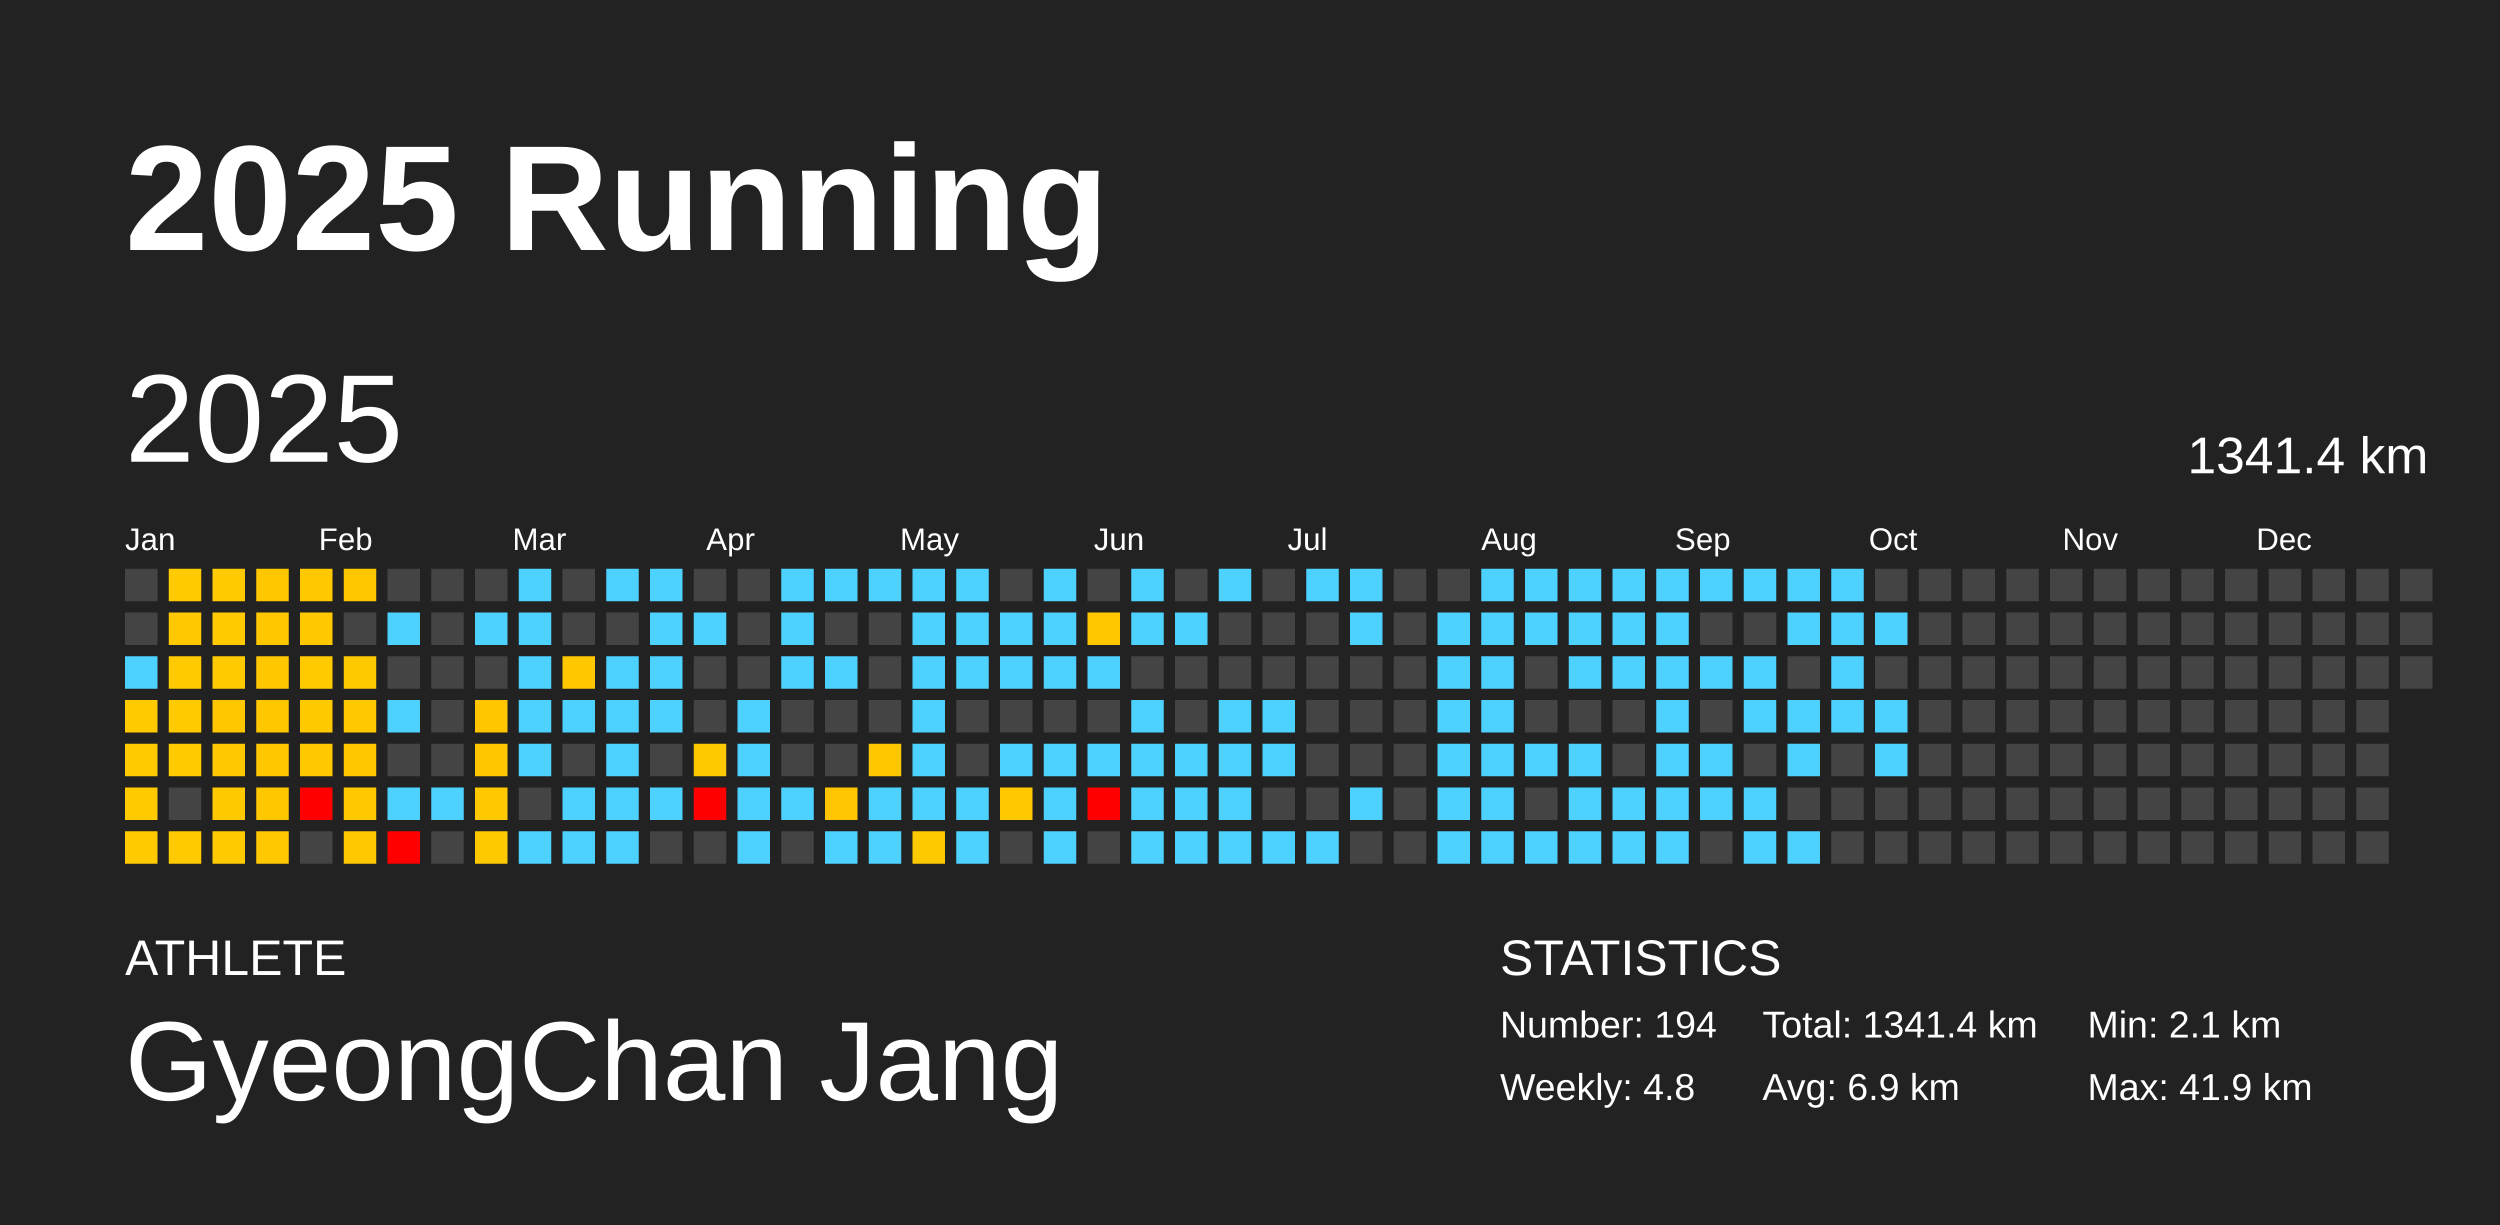
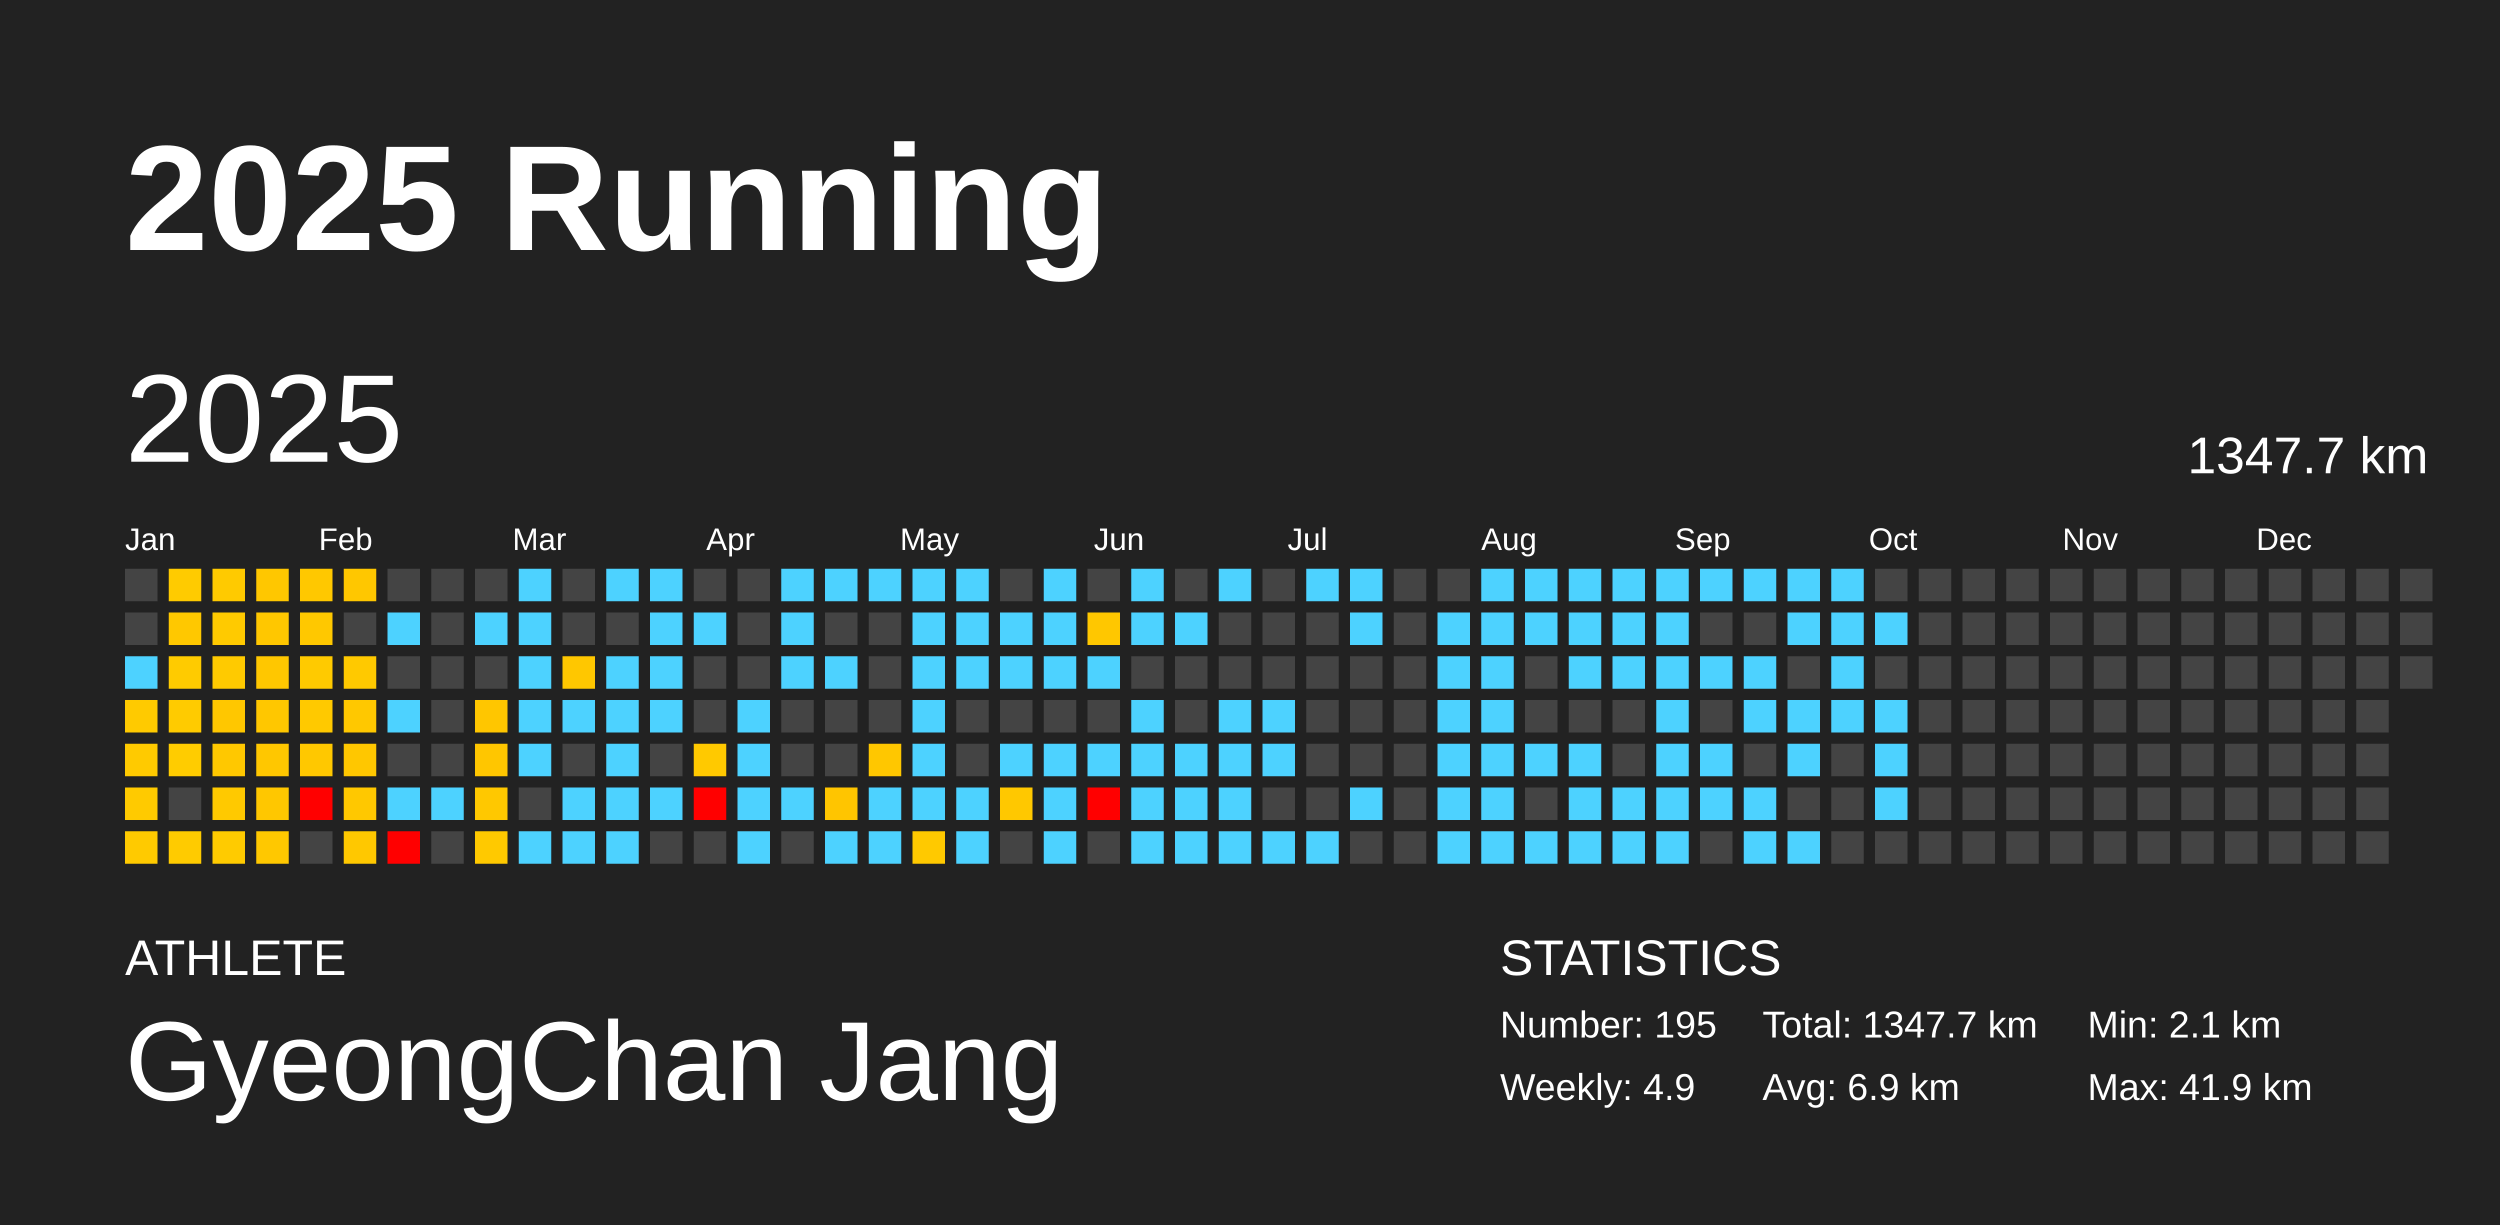
<svg xmlns="http://www.w3.org/2000/svg" baseProfile="full" height="98mm" version="1.1" viewBox="0,0,200,98" width="200mm">
  <defs />
  <rect fill="#222222" height="98" width="200" x="0" y="0" />
  <text fill="#FFFFFF" style="font-size:12px; font-family:Arial; font-weight:bold;" x="10" y="20">2025 Running</text>
  <text fill="#FFFFFF" style="font-size:4px; font-family:Arial" x="10" y="78">ATHLETE</text>
  <text fill="#FFFFFF" style="font-size:9px; font-family:Arial" x="10" y="88">GyeongChan Jang</text>
  <text fill="#FFFFFF" style="font-size:4px; font-family:Arial" x="120" y="78">STATISTICS</text>
-   <text fill="#FFFFFF" style="font-size:3px; font-family:Arial" x="120" y="83">Number: 194</text>
-   <text fill="#FFFFFF" style="font-size:3px; font-family:Arial" x="120" y="88">Weekly: 4.8</text>
-   <text fill="#FFFFFF" style="font-size:3px; font-family:Arial" x="141" y="83">Total: 1341.4 km</text>
+   <text fill="#FFFFFF" style="font-size:3px; font-family:Arial" x="120" y="83">Number: 195</text>
+   <text fill="#FFFFFF" style="font-size:3px; font-family:Arial" x="120" y="88">Weekly: 4.9</text>
+   <text fill="#FFFFFF" style="font-size:3px; font-family:Arial" x="141" y="83">Total: 1347.7 km</text>
  <text fill="#FFFFFF" style="font-size:3px; font-family:Arial" x="141" y="88">Avg: 6.9 km</text>
  <text fill="#FFFFFF" style="font-size:3px; font-family:Arial" x="167" y="83">Min: 2.1 km</text>
  <text fill="#FFFFFF" style="font-size:3px; font-family:Arial" x="167" y="88">Max: 41.9 km</text>
  <text dominant-baseline="hanging" fill="#FFFFFF" style="font-size:10.0px; font-family:Arial;" x="10" y="30">2025</text>
-   <text dominant-baseline="hanging" fill="#FFFFFF" style="font-size:4.125px; font-family:Arial;" x="175" y="35">1341.4 km</text>
+   <text dominant-baseline="hanging" fill="#FFFFFF" style="font-size:4.125px; font-family:Arial;" x="175" y="35">1347.7 km</text>
  <text fill="#FFFFFF" style="font-size:2.5px; font-family:Arial" x="10.0" y="44">Jan</text>
  <text fill="#FFFFFF" style="font-size:2.5px; font-family:Arial" x="25.5" y="44">Feb</text>
  <text fill="#FFFFFF" style="font-size:2.5px; font-family:Arial" x="41.0" y="44">Mar</text>
  <text fill="#FFFFFF" style="font-size:2.5px; font-family:Arial" x="56.5" y="44">Apr</text>
  <text fill="#FFFFFF" style="font-size:2.5px; font-family:Arial" x="72.0" y="44">May</text>
  <text fill="#FFFFFF" style="font-size:2.5px; font-family:Arial" x="87.5" y="44">Jun</text>
  <text fill="#FFFFFF" style="font-size:2.5px; font-family:Arial" x="103.0" y="44">Jul</text>
  <text fill="#FFFFFF" style="font-size:2.5px; font-family:Arial" x="118.5" y="44">Aug</text>
  <text fill="#FFFFFF" style="font-size:2.5px; font-family:Arial" x="134.0" y="44">Sep</text>
  <text fill="#FFFFFF" style="font-size:2.5px; font-family:Arial" x="149.5" y="44">Oct</text>
  <text fill="#FFFFFF" style="font-size:2.5px; font-family:Arial" x="165.0" y="44">Nov</text>
  <text fill="#FFFFFF" style="font-size:2.5px; font-family:Arial" x="180.5" y="44">Dec</text>
  <rect fill="#444444" height="2.6" width="2.6" x="10.0" y="45.5" />
  <rect fill="#444444" height="2.6" width="2.6" x="10.0" y="49.0" />
  <rect fill="#4dd2ff" height="2.6" width="2.6" x="10.0" y="52.5" />
  <rect fill="#ffca00" height="2.6" width="2.6" x="10.0" y="56.0" />
  <rect fill="#ffca00" height="2.6" width="2.6" x="10.0" y="59.5" />
  <rect fill="#ffca00" height="2.6" width="2.6" x="10.0" y="63.0" />
  <rect fill="#ffca00" height="2.6" width="2.6" x="10.0" y="66.5" />
  <rect fill="#ffcb00" height="2.6" width="2.6" x="13.5" y="45.5" />
  <rect fill="#ffc800" height="2.6" width="2.6" x="13.5" y="49.0" />
  <rect fill="#ffcb00" height="2.6" width="2.6" x="13.5" y="52.5" />
  <rect fill="#ffcb00" height="2.6" width="2.6" x="13.5" y="56.0" />
  <rect fill="#ffcc00" height="2.6" width="2.6" x="13.5" y="59.5" />
  <rect fill="#444444" height="2.6" width="2.6" x="13.5" y="63.0" />
  <rect fill="#ffcb00" height="2.6" width="2.6" x="13.5" y="66.5" />
  <rect fill="#ffca00" height="2.6" width="2.6" x="17.0" y="45.5" />
  <rect fill="#ffca00" height="2.6" width="2.6" x="17.0" y="49.0" />
  <rect fill="#ffca00" height="2.6" width="2.6" x="17.0" y="52.5" />
  <rect fill="#ffc700" height="2.6" width="2.6" x="17.0" y="56.0" />
  <rect fill="#ffc800" height="2.6" width="2.6" x="17.0" y="59.5" />
  <rect fill="#ffc900" height="2.6" width="2.6" x="17.0" y="63.0" />
  <rect fill="#ffcb00" height="2.6" width="2.6" x="17.0" y="66.5" />
  <rect fill="#ffc700" height="2.6" width="2.6" x="20.5" y="45.5" />
  <rect fill="#ffc700" height="2.6" width="2.6" x="20.5" y="49.0" />
  <rect fill="#ffc700" height="2.6" width="2.6" x="20.5" y="52.5" />
  <rect fill="#ffc700" height="2.6" width="2.6" x="20.5" y="56.0" />
  <rect fill="#ffc700" height="2.6" width="2.6" x="20.5" y="59.5" />
  <rect fill="#ffc700" height="2.6" width="2.6" x="20.5" y="63.0" />
  <rect fill="#ffc800" height="2.6" width="2.6" x="20.5" y="66.5" />
  <rect fill="#ffc800" height="2.6" width="2.6" x="24.0" y="45.5" />
  <rect fill="#ffc800" height="2.6" width="2.6" x="24.0" y="49.0" />
  <rect fill="#ffca00" height="2.6" width="2.6" x="24.0" y="52.5" />
  <rect fill="#ffc900" height="2.6" width="2.6" x="24.0" y="56.0" />
  <rect fill="#ffc800" height="2.6" width="2.6" x="24.0" y="59.5" />
  <rect fill="red" height="2.6" width="2.6" x="24.0" y="63.0" />
  <rect fill="#444444" height="2.6" width="2.6" x="24.0" y="66.5" />
  <rect fill="#ffc700" height="2.6" width="2.6" x="27.5" y="45.5" />
  <rect fill="#444444" height="2.6" width="2.6" x="27.5" y="49.0" />
  <rect fill="#ffc900" height="2.6" width="2.6" x="27.5" y="52.5" />
  <rect fill="#ffc800" height="2.6" width="2.6" x="27.5" y="56.0" />
  <rect fill="#ffc700" height="2.6" width="2.6" x="27.5" y="59.5" />
  <rect fill="#ffc800" height="2.6" width="2.6" x="27.5" y="63.0" />
  <rect fill="#ffc800" height="2.6" width="2.6" x="27.5" y="66.5" />
  <rect fill="#444444" height="2.6" width="2.6" x="31.0" y="45.5" />
  <rect fill="#4dd2ff" height="2.6" width="2.6" x="31.0" y="49.0" />
  <rect fill="#444444" height="2.6" width="2.6" x="31.0" y="52.5" />
  <rect fill="#4dd2ff" height="2.6" width="2.6" x="31.0" y="56.0" />
  <rect fill="#444444" height="2.6" width="2.6" x="31.0" y="59.5" />
  <rect fill="#4dd2ff" height="2.6" width="2.6" x="31.0" y="63.0" />
  <rect fill="red" height="2.6" width="2.6" x="31.0" y="66.5" />
  <rect fill="#444444" height="2.6" width="2.6" x="34.5" y="45.5" />
  <rect fill="#444444" height="2.6" width="2.6" x="34.5" y="49.0" />
  <rect fill="#444444" height="2.6" width="2.6" x="34.5" y="52.5" />
  <rect fill="#444444" height="2.6" width="2.6" x="34.5" y="56.0" />
  <rect fill="#444444" height="2.6" width="2.6" x="34.5" y="59.5" />
  <rect fill="#4dd2ff" height="2.6" width="2.6" x="34.5" y="63.0" />
  <rect fill="#444444" height="2.6" width="2.6" x="34.5" y="66.5" />
  <rect fill="#444444" height="2.6" width="2.6" x="38.0" y="45.5" />
  <rect fill="#4dd2ff" height="2.6" width="2.6" x="38.0" y="49.0" />
  <rect fill="#444444" height="2.6" width="2.6" x="38.0" y="52.5" />
  <rect fill="#ffc600" height="2.6" width="2.6" x="38.0" y="56.0" />
  <rect fill="#ffc600" height="2.6" width="2.6" x="38.0" y="59.5" />
  <rect fill="#ffc800" height="2.6" width="2.6" x="38.0" y="63.0" />
  <rect fill="#ffc900" height="2.6" width="2.6" x="38.0" y="66.5" />
  <rect fill="#4dd2ff" height="2.6" width="2.6" x="41.5" y="45.5" />
  <rect fill="#4dd2ff" height="2.6" width="2.6" x="41.5" y="49.0" />
  <rect fill="#4dd2ff" height="2.6" width="2.6" x="41.5" y="52.5" />
  <rect fill="#4dd2ff" height="2.6" width="2.6" x="41.5" y="56.0" />
  <rect fill="#4dd2ff" height="2.6" width="2.6" x="41.5" y="59.5" />
  <rect fill="#444444" height="2.6" width="2.6" x="41.5" y="63.0" />
  <rect fill="#4dd2ff" height="2.6" width="2.6" x="41.5" y="66.5" />
  <rect fill="#444444" height="2.6" width="2.6" x="45.0" y="45.5" />
  <rect fill="#444444" height="2.6" width="2.6" x="45.0" y="49.0" />
  <rect fill="#ffc700" height="2.6" width="2.6" x="45.0" y="52.5" />
  <rect fill="#4dd2ff" height="2.6" width="2.6" x="45.0" y="56.0" />
  <rect fill="#444444" height="2.6" width="2.6" x="45.0" y="59.5" />
  <rect fill="#4dd2ff" height="2.6" width="2.6" x="45.0" y="63.0" />
  <rect fill="#4dd2ff" height="2.6" width="2.6" x="45.0" y="66.5" />
  <rect fill="#4dd2ff" height="2.6" width="2.6" x="48.5" y="45.5" />
  <rect fill="#444444" height="2.6" width="2.6" x="48.5" y="49.0" />
  <rect fill="#4dd2ff" height="2.6" width="2.6" x="48.5" y="52.5" />
  <rect fill="#4dd2ff" height="2.6" width="2.6" x="48.5" y="56.0" />
  <rect fill="#4dd2ff" height="2.6" width="2.6" x="48.5" y="59.5" />
  <rect fill="#4dd2ff" height="2.6" width="2.6" x="48.5" y="63.0" />
  <rect fill="#4dd2ff" height="2.6" width="2.6" x="48.5" y="66.5" />
  <rect fill="#4dd2ff" height="2.6" width="2.6" x="52.0" y="45.5" />
  <rect fill="#4dd2ff" height="2.6" width="2.6" x="52.0" y="49.0" />
  <rect fill="#4dd2ff" height="2.6" width="2.6" x="52.0" y="52.5" />
  <rect fill="#4dd2ff" height="2.6" width="2.6" x="52.0" y="56.0" />
  <rect fill="#444444" height="2.6" width="2.6" x="52.0" y="59.5" />
  <rect fill="#4dd2ff" height="2.6" width="2.6" x="52.0" y="63.0" />
  <rect fill="#444444" height="2.6" width="2.6" x="52.0" y="66.5" />
  <rect fill="#444444" height="2.6" width="2.6" x="55.5" y="45.5" />
  <rect fill="#4dd2ff" height="2.6" width="2.6" x="55.5" y="49.0" />
  <rect fill="#444444" height="2.6" width="2.6" x="55.5" y="52.5" />
  <rect fill="#444444" height="2.6" width="2.6" x="55.5" y="56.0" />
  <rect fill="#ffc900" height="2.6" width="2.6" x="55.5" y="59.5" />
  <rect fill="red" height="2.6" width="2.6" x="55.5" y="63.0" />
  <rect fill="#444444" height="2.6" width="2.6" x="55.5" y="66.5" />
  <rect fill="#444444" height="2.6" width="2.6" x="59.0" y="45.5" />
  <rect fill="#444444" height="2.6" width="2.6" x="59.0" y="49.0" />
  <rect fill="#444444" height="2.6" width="2.6" x="59.0" y="52.5" />
  <rect fill="#4dd2ff" height="2.6" width="2.6" x="59.0" y="56.0" />
  <rect fill="#4dd2ff" height="2.6" width="2.6" x="59.0" y="59.5" />
  <rect fill="#4dd2ff" height="2.6" width="2.6" x="59.0" y="63.0" />
  <rect fill="#4dd2ff" height="2.6" width="2.6" x="59.0" y="66.5" />
  <rect fill="#4dd2ff" height="2.6" width="2.6" x="62.5" y="45.5" />
  <rect fill="#4dd2ff" height="2.6" width="2.6" x="62.5" y="49.0" />
  <rect fill="#4dd2ff" height="2.6" width="2.6" x="62.5" y="52.5" />
  <rect fill="#444444" height="2.6" width="2.6" x="62.5" y="56.0" />
  <rect fill="#444444" height="2.6" width="2.6" x="62.5" y="59.5" />
  <rect fill="#4dd2ff" height="2.6" width="2.6" x="62.5" y="63.0" />
  <rect fill="#444444" height="2.6" width="2.6" x="62.5" y="66.5" />
  <rect fill="#4dd2ff" height="2.6" width="2.6" x="66.0" y="45.5" />
  <rect fill="#444444" height="2.6" width="2.6" x="66.0" y="49.0" />
  <rect fill="#4dd2ff" height="2.6" width="2.6" x="66.0" y="52.5" />
  <rect fill="#444444" height="2.6" width="2.6" x="66.0" y="56.0" />
  <rect fill="#444444" height="2.6" width="2.6" x="66.0" y="59.5" />
  <rect fill="#ffc500" height="2.6" width="2.6" x="66.0" y="63.0" />
  <rect fill="#4dd2ff" height="2.6" width="2.6" x="66.0" y="66.5" />
  <rect fill="#4dd2ff" height="2.6" width="2.6" x="69.5" y="45.5" />
  <rect fill="#444444" height="2.6" width="2.6" x="69.5" y="49.0" />
  <rect fill="#444444" height="2.6" width="2.6" x="69.5" y="52.5" />
  <rect fill="#444444" height="2.6" width="2.6" x="69.5" y="56.0" />
  <rect fill="#ffc700" height="2.6" width="2.6" x="69.5" y="59.5" />
  <rect fill="#4dd2ff" height="2.6" width="2.6" x="69.5" y="63.0" />
  <rect fill="#4dd2ff" height="2.6" width="2.6" x="69.5" y="66.5" />
  <rect fill="#4dd2ff" height="2.6" width="2.6" x="73.0" y="45.5" />
  <rect fill="#4dd2ff" height="2.6" width="2.6" x="73.0" y="49.0" />
  <rect fill="#4dd2ff" height="2.6" width="2.6" x="73.0" y="52.5" />
  <rect fill="#4dd2ff" height="2.6" width="2.6" x="73.0" y="56.0" />
  <rect fill="#4dd2ff" height="2.6" width="2.6" x="73.0" y="59.5" />
  <rect fill="#4dd2ff" height="2.6" width="2.6" x="73.0" y="63.0" />
  <rect fill="#ffc900" height="2.6" width="2.6" x="73.0" y="66.5" />
  <rect fill="#4dd2ff" height="2.6" width="2.6" x="76.5" y="45.5" />
  <rect fill="#4dd2ff" height="2.6" width="2.6" x="76.5" y="49.0" />
  <rect fill="#4dd2ff" height="2.6" width="2.6" x="76.5" y="52.5" />
  <rect fill="#444444" height="2.6" width="2.6" x="76.5" y="56.0" />
  <rect fill="#444444" height="2.6" width="2.6" x="76.5" y="59.5" />
  <rect fill="#4dd2ff" height="2.6" width="2.6" x="76.5" y="63.0" />
  <rect fill="#4dd2ff" height="2.6" width="2.6" x="76.5" y="66.5" />
  <rect fill="#444444" height="2.6" width="2.6" x="80.0" y="45.5" />
  <rect fill="#4dd2ff" height="2.6" width="2.6" x="80.0" y="49.0" />
  <rect fill="#4dd2ff" height="2.6" width="2.6" x="80.0" y="52.5" />
  <rect fill="#444444" height="2.6" width="2.6" x="80.0" y="56.0" />
  <rect fill="#4dd2ff" height="2.6" width="2.6" x="80.0" y="59.5" />
  <rect fill="#ffc800" height="2.6" width="2.6" x="80.0" y="63.0" />
  <rect fill="#444444" height="2.6" width="2.6" x="80.0" y="66.5" />
  <rect fill="#4dd2ff" height="2.6" width="2.6" x="83.5" y="45.5" />
  <rect fill="#4dd2ff" height="2.6" width="2.6" x="83.5" y="49.0" />
  <rect fill="#4dd2ff" height="2.6" width="2.6" x="83.5" y="52.5" />
  <rect fill="#444444" height="2.6" width="2.6" x="83.5" y="56.0" />
  <rect fill="#4dd2ff" height="2.6" width="2.6" x="83.5" y="59.5" />
  <rect fill="#4dd2ff" height="2.6" width="2.6" x="83.5" y="63.0" />
  <rect fill="#4dd2ff" height="2.6" width="2.6" x="83.5" y="66.5" />
  <rect fill="#444444" height="2.6" width="2.6" x="87.0" y="45.5" />
  <rect fill="#ffc700" height="2.6" width="2.6" x="87.0" y="49.0" />
  <rect fill="#4dd2ff" height="2.6" width="2.6" x="87.0" y="52.5" />
  <rect fill="#444444" height="2.6" width="2.6" x="87.0" y="56.0" />
  <rect fill="#4dd2ff" height="2.6" width="2.6" x="87.0" y="59.5" />
  <rect fill="red" height="2.6" width="2.6" x="87.0" y="63.0" />
  <rect fill="#444444" height="2.6" width="2.6" x="87.0" y="66.5" />
  <rect fill="#4dd2ff" height="2.6" width="2.6" x="90.5" y="45.5" />
  <rect fill="#4dd2ff" height="2.6" width="2.6" x="90.5" y="49.0" />
  <rect fill="#444444" height="2.6" width="2.6" x="90.5" y="52.5" />
  <rect fill="#4dd2ff" height="2.6" width="2.6" x="90.5" y="56.0" />
  <rect fill="#4dd2ff" height="2.6" width="2.6" x="90.5" y="59.5" />
  <rect fill="#4dd2ff" height="2.6" width="2.6" x="90.5" y="63.0" />
  <rect fill="#4dd2ff" height="2.6" width="2.6" x="90.5" y="66.5" />
  <rect fill="#444444" height="2.6" width="2.6" x="94.0" y="45.5" />
  <rect fill="#4dd2ff" height="2.6" width="2.6" x="94.0" y="49.0" />
  <rect fill="#444444" height="2.6" width="2.6" x="94.0" y="52.5" />
  <rect fill="#444444" height="2.6" width="2.6" x="94.0" y="56.0" />
  <rect fill="#4dd2ff" height="2.6" width="2.6" x="94.0" y="59.5" />
  <rect fill="#4dd2ff" height="2.6" width="2.6" x="94.0" y="63.0" />
  <rect fill="#4dd2ff" height="2.6" width="2.6" x="94.0" y="66.5" />
  <rect fill="#4dd2ff" height="2.6" width="2.6" x="97.5" y="45.5" />
  <rect fill="#444444" height="2.6" width="2.6" x="97.5" y="49.0" />
  <rect fill="#444444" height="2.6" width="2.6" x="97.5" y="52.5" />
  <rect fill="#4dd2ff" height="2.6" width="2.6" x="97.5" y="56.0" />
  <rect fill="#4dd2ff" height="2.6" width="2.6" x="97.5" y="59.5" />
  <rect fill="#4dd2ff" height="2.6" width="2.6" x="97.5" y="63.0" />
  <rect fill="#4dd2ff" height="2.6" width="2.6" x="97.5" y="66.5" />
  <rect fill="#444444" height="2.6" width="2.6" x="101.0" y="45.5" />
  <rect fill="#444444" height="2.6" width="2.6" x="101.0" y="49.0" />
  <rect fill="#444444" height="2.6" width="2.6" x="101.0" y="52.5" />
  <rect fill="#4dd2ff" height="2.6" width="2.6" x="101.0" y="56.0" />
  <rect fill="#4dd2ff" height="2.6" width="2.6" x="101.0" y="59.5" />
  <rect fill="#444444" height="2.6" width="2.6" x="101.0" y="63.0" />
  <rect fill="#4dd2ff" height="2.6" width="2.6" x="101.0" y="66.5" />
  <rect fill="#4dd2ff" height="2.6" width="2.6" x="104.5" y="45.5" />
  <rect fill="#444444" height="2.6" width="2.6" x="104.5" y="49.0" />
  <rect fill="#444444" height="2.6" width="2.6" x="104.5" y="52.5" />
  <rect fill="#444444" height="2.6" width="2.6" x="104.5" y="56.0" />
  <rect fill="#444444" height="2.6" width="2.6" x="104.5" y="59.5" />
  <rect fill="#444444" height="2.6" width="2.6" x="104.5" y="63.0" />
  <rect fill="#4dd2ff" height="2.6" width="2.6" x="104.5" y="66.5" />
  <rect fill="#4dd2ff" height="2.6" width="2.6" x="108.0" y="45.5" />
  <rect fill="#4dd2ff" height="2.6" width="2.6" x="108.0" y="49.0" />
  <rect fill="#444444" height="2.6" width="2.6" x="108.0" y="52.5" />
  <rect fill="#444444" height="2.6" width="2.6" x="108.0" y="56.0" />
  <rect fill="#444444" height="2.6" width="2.6" x="108.0" y="59.5" />
  <rect fill="#4dd2ff" height="2.6" width="2.6" x="108.0" y="63.0" />
  <rect fill="#444444" height="2.6" width="2.6" x="108.0" y="66.5" />
  <rect fill="#444444" height="2.6" width="2.6" x="111.5" y="45.5" />
  <rect fill="#444444" height="2.6" width="2.6" x="111.5" y="49.0" />
  <rect fill="#444444" height="2.6" width="2.6" x="111.5" y="52.5" />
  <rect fill="#444444" height="2.6" width="2.6" x="111.5" y="56.0" />
  <rect fill="#444444" height="2.6" width="2.6" x="111.5" y="59.5" />
  <rect fill="#444444" height="2.6" width="2.6" x="111.5" y="63.0" />
  <rect fill="#444444" height="2.6" width="2.6" x="111.5" y="66.5" />
  <rect fill="#444444" height="2.6" width="2.6" x="115.0" y="45.5" />
  <rect fill="#4dd2ff" height="2.6" width="2.6" x="115.0" y="49.0" />
  <rect fill="#4dd2ff" height="2.6" width="2.6" x="115.0" y="52.5" />
  <rect fill="#4dd2ff" height="2.6" width="2.6" x="115.0" y="56.0" />
  <rect fill="#4dd2ff" height="2.6" width="2.6" x="115.0" y="59.5" />
  <rect fill="#4dd2ff" height="2.6" width="2.6" x="115.0" y="63.0" />
  <rect fill="#4dd2ff" height="2.6" width="2.6" x="115.0" y="66.5" />
  <rect fill="#4dd2ff" height="2.6" width="2.6" x="118.5" y="45.5" />
  <rect fill="#4dd2ff" height="2.6" width="2.6" x="118.5" y="49.0" />
  <rect fill="#4dd2ff" height="2.6" width="2.6" x="118.5" y="52.5" />
  <rect fill="#4dd2ff" height="2.6" width="2.6" x="118.5" y="56.0" />
  <rect fill="#4dd2ff" height="2.6" width="2.6" x="118.5" y="59.5" />
  <rect fill="#4dd2ff" height="2.6" width="2.6" x="118.5" y="63.0" />
  <rect fill="#4dd2ff" height="2.6" width="2.6" x="118.5" y="66.5" />
  <rect fill="#4dd2ff" height="2.6" width="2.6" x="122.0" y="45.5" />
  <rect fill="#4dd2ff" height="2.6" width="2.6" x="122.0" y="49.0" />
  <rect fill="#444444" height="2.6" width="2.6" x="122.0" y="52.5" />
  <rect fill="#444444" height="2.6" width="2.6" x="122.0" y="56.0" />
  <rect fill="#4dd2ff" height="2.6" width="2.6" x="122.0" y="59.5" />
  <rect fill="#444444" height="2.6" width="2.6" x="122.0" y="63.0" />
  <rect fill="#4dd2ff" height="2.6" width="2.6" x="122.0" y="66.5" />
  <rect fill="#4dd2ff" height="2.6" width="2.6" x="125.5" y="45.5" />
  <rect fill="#4dd2ff" height="2.6" width="2.6" x="125.5" y="49.0" />
  <rect fill="#4dd2ff" height="2.6" width="2.6" x="125.5" y="52.5" />
  <rect fill="#444444" height="2.6" width="2.6" x="125.5" y="56.0" />
  <rect fill="#4dd2ff" height="2.6" width="2.6" x="125.5" y="59.5" />
  <rect fill="#4dd2ff" height="2.6" width="2.6" x="125.5" y="63.0" />
  <rect fill="#4dd2ff" height="2.6" width="2.6" x="125.5" y="66.5" />
  <rect fill="#4dd2ff" height="2.6" width="2.6" x="129.0" y="45.5" />
  <rect fill="#4dd2ff" height="2.6" width="2.6" x="129.0" y="49.0" />
  <rect fill="#4dd2ff" height="2.6" width="2.6" x="129.0" y="52.5" />
  <rect fill="#444444" height="2.6" width="2.6" x="129.0" y="56.0" />
  <rect fill="#444444" height="2.6" width="2.6" x="129.0" y="59.5" />
  <rect fill="#4dd2ff" height="2.6" width="2.6" x="129.0" y="63.0" />
  <rect fill="#4dd2ff" height="2.6" width="2.6" x="129.0" y="66.5" />
  <rect fill="#4dd2ff" height="2.6" width="2.6" x="132.5" y="45.5" />
  <rect fill="#4dd2ff" height="2.6" width="2.6" x="132.5" y="49.0" />
  <rect fill="#4dd2ff" height="2.6" width="2.6" x="132.5" y="52.5" />
  <rect fill="#4dd2ff" height="2.6" width="2.6" x="132.5" y="56.0" />
  <rect fill="#4dd2ff" height="2.6" width="2.6" x="132.5" y="59.5" />
  <rect fill="#4dd2ff" height="2.6" width="2.6" x="132.5" y="63.0" />
  <rect fill="#4dd2ff" height="2.6" width="2.6" x="132.5" y="66.5" />
  <rect fill="#4dd2ff" height="2.6" width="2.6" x="136.0" y="45.5" />
  <rect fill="#444444" height="2.6" width="2.6" x="136.0" y="49.0" />
  <rect fill="#4dd2ff" height="2.6" width="2.6" x="136.0" y="52.5" />
  <rect fill="#444444" height="2.6" width="2.6" x="136.0" y="56.0" />
  <rect fill="#4dd2ff" height="2.6" width="2.6" x="136.0" y="59.5" />
  <rect fill="#4dd2ff" height="2.6" width="2.6" x="136.0" y="63.0" />
  <rect fill="#444444" height="2.6" width="2.6" x="136.0" y="66.5" />
  <rect fill="#4dd2ff" height="2.6" width="2.6" x="139.5" y="45.5" />
  <rect fill="#444444" height="2.6" width="2.6" x="139.5" y="49.0" />
  <rect fill="#4dd2ff" height="2.6" width="2.6" x="139.5" y="52.5" />
  <rect fill="#4dd2ff" height="2.6" width="2.6" x="139.5" y="56.0" />
  <rect fill="#444444" height="2.6" width="2.6" x="139.5" y="59.5" />
  <rect fill="#4dd2ff" height="2.6" width="2.6" x="139.5" y="63.0" />
  <rect fill="#4dd2ff" height="2.6" width="2.6" x="139.5" y="66.5" />
  <rect fill="#4dd2ff" height="2.6" width="2.6" x="143.0" y="45.5" />
  <rect fill="#4dd2ff" height="2.6" width="2.6" x="143.0" y="49.0" />
  <rect fill="#444444" height="2.6" width="2.6" x="143.0" y="52.5" />
  <rect fill="#4dd2ff" height="2.6" width="2.6" x="143.0" y="56.0" />
  <rect fill="#4dd2ff" height="2.6" width="2.6" x="143.0" y="59.5" />
  <rect fill="#444444" height="2.6" width="2.6" x="143.0" y="63.0" />
  <rect fill="#4dd2ff" height="2.6" width="2.6" x="143.0" y="66.5" />
  <rect fill="#4dd2ff" height="2.6" width="2.6" x="146.5" y="45.5" />
  <rect fill="#4dd2ff" height="2.6" width="2.6" x="146.5" y="49.0" />
  <rect fill="#4dd2ff" height="2.6" width="2.6" x="146.5" y="52.5" />
  <rect fill="#4dd2ff" height="2.6" width="2.6" x="146.5" y="56.0" />
  <rect fill="#444444" height="2.6" width="2.6" x="146.5" y="59.5" />
  <rect fill="#444444" height="2.6" width="2.6" x="146.5" y="63.0" />
  <rect fill="#444444" height="2.6" width="2.6" x="146.5" y="66.5" />
  <rect fill="#444444" height="2.6" width="2.6" x="150.0" y="45.5" />
  <rect fill="#4dd2ff" height="2.6" width="2.6" x="150.0" y="49.0" />
  <rect fill="#444444" height="2.6" width="2.6" x="150.0" y="52.5" />
  <rect fill="#4dd2ff" height="2.6" width="2.6" x="150.0" y="56.0" />
  <rect fill="#4dd2ff" height="2.6" width="2.6" x="150.0" y="59.5" />
-   <rect fill="#444444" height="2.6" width="2.6" x="150.0" y="63.0" />
+   <rect fill="#4dd2ff" height="2.6" width="2.6" x="150.0" y="63.0" />
  <rect fill="#444444" height="2.6" width="2.6" x="150.0" y="66.5" />
  <rect fill="#444444" height="2.6" width="2.6" x="153.5" y="45.5" />
  <rect fill="#444444" height="2.6" width="2.6" x="153.5" y="49.0" />
  <rect fill="#444444" height="2.6" width="2.6" x="153.5" y="52.5" />
  <rect fill="#444444" height="2.6" width="2.6" x="153.5" y="56.0" />
  <rect fill="#444444" height="2.6" width="2.6" x="153.5" y="59.5" />
  <rect fill="#444444" height="2.6" width="2.6" x="153.5" y="63.0" />
  <rect fill="#444444" height="2.6" width="2.6" x="153.5" y="66.5" />
  <rect fill="#444444" height="2.6" width="2.6" x="157.0" y="45.5" />
  <rect fill="#444444" height="2.6" width="2.6" x="157.0" y="49.0" />
  <rect fill="#444444" height="2.6" width="2.6" x="157.0" y="52.5" />
  <rect fill="#444444" height="2.6" width="2.6" x="157.0" y="56.0" />
  <rect fill="#444444" height="2.6" width="2.6" x="157.0" y="59.5" />
  <rect fill="#444444" height="2.6" width="2.6" x="157.0" y="63.0" />
  <rect fill="#444444" height="2.6" width="2.6" x="157.0" y="66.5" />
  <rect fill="#444444" height="2.6" width="2.6" x="160.5" y="45.5" />
  <rect fill="#444444" height="2.6" width="2.6" x="160.5" y="49.0" />
  <rect fill="#444444" height="2.6" width="2.6" x="160.5" y="52.5" />
  <rect fill="#444444" height="2.6" width="2.6" x="160.5" y="56.0" />
  <rect fill="#444444" height="2.6" width="2.6" x="160.5" y="59.5" />
  <rect fill="#444444" height="2.6" width="2.6" x="160.5" y="63.0" />
  <rect fill="#444444" height="2.6" width="2.6" x="160.5" y="66.5" />
  <rect fill="#444444" height="2.6" width="2.6" x="164.0" y="45.5" />
  <rect fill="#444444" height="2.6" width="2.6" x="164.0" y="49.0" />
  <rect fill="#444444" height="2.6" width="2.6" x="164.0" y="52.5" />
  <rect fill="#444444" height="2.6" width="2.6" x="164.0" y="56.0" />
  <rect fill="#444444" height="2.6" width="2.6" x="164.0" y="59.5" />
  <rect fill="#444444" height="2.6" width="2.6" x="164.0" y="63.0" />
  <rect fill="#444444" height="2.6" width="2.6" x="164.0" y="66.5" />
  <rect fill="#444444" height="2.6" width="2.6" x="167.5" y="45.5" />
  <rect fill="#444444" height="2.6" width="2.6" x="167.5" y="49.0" />
  <rect fill="#444444" height="2.6" width="2.6" x="167.5" y="52.5" />
  <rect fill="#444444" height="2.6" width="2.6" x="167.5" y="56.0" />
  <rect fill="#444444" height="2.6" width="2.6" x="167.5" y="59.5" />
  <rect fill="#444444" height="2.6" width="2.6" x="167.5" y="63.0" />
  <rect fill="#444444" height="2.6" width="2.6" x="167.5" y="66.5" />
  <rect fill="#444444" height="2.6" width="2.6" x="171.0" y="45.5" />
  <rect fill="#444444" height="2.6" width="2.6" x="171.0" y="49.0" />
  <rect fill="#444444" height="2.6" width="2.6" x="171.0" y="52.5" />
  <rect fill="#444444" height="2.6" width="2.6" x="171.0" y="56.0" />
  <rect fill="#444444" height="2.6" width="2.6" x="171.0" y="59.5" />
  <rect fill="#444444" height="2.6" width="2.6" x="171.0" y="63.0" />
  <rect fill="#444444" height="2.6" width="2.6" x="171.0" y="66.5" />
  <rect fill="#444444" height="2.6" width="2.6" x="174.5" y="45.5" />
  <rect fill="#444444" height="2.6" width="2.6" x="174.5" y="49.0" />
  <rect fill="#444444" height="2.6" width="2.6" x="174.5" y="52.5" />
  <rect fill="#444444" height="2.6" width="2.6" x="174.5" y="56.0" />
  <rect fill="#444444" height="2.6" width="2.6" x="174.5" y="59.5" />
  <rect fill="#444444" height="2.6" width="2.6" x="174.5" y="63.0" />
  <rect fill="#444444" height="2.6" width="2.6" x="174.5" y="66.5" />
  <rect fill="#444444" height="2.6" width="2.6" x="178.0" y="45.5" />
  <rect fill="#444444" height="2.6" width="2.6" x="178.0" y="49.0" />
  <rect fill="#444444" height="2.6" width="2.6" x="178.0" y="52.5" />
  <rect fill="#444444" height="2.6" width="2.6" x="178.0" y="56.0" />
  <rect fill="#444444" height="2.6" width="2.6" x="178.0" y="59.5" />
  <rect fill="#444444" height="2.6" width="2.6" x="178.0" y="63.0" />
  <rect fill="#444444" height="2.6" width="2.6" x="178.0" y="66.5" />
  <rect fill="#444444" height="2.6" width="2.6" x="181.5" y="45.5" />
  <rect fill="#444444" height="2.6" width="2.6" x="181.5" y="49.0" />
  <rect fill="#444444" height="2.6" width="2.6" x="181.5" y="52.5" />
  <rect fill="#444444" height="2.6" width="2.6" x="181.5" y="56.0" />
  <rect fill="#444444" height="2.6" width="2.6" x="181.5" y="59.5" />
  <rect fill="#444444" height="2.6" width="2.6" x="181.5" y="63.0" />
  <rect fill="#444444" height="2.6" width="2.6" x="181.5" y="66.5" />
  <rect fill="#444444" height="2.6" width="2.6" x="185.0" y="45.5" />
  <rect fill="#444444" height="2.6" width="2.6" x="185.0" y="49.0" />
  <rect fill="#444444" height="2.6" width="2.6" x="185.0" y="52.5" />
  <rect fill="#444444" height="2.6" width="2.6" x="185.0" y="56.0" />
  <rect fill="#444444" height="2.6" width="2.6" x="185.0" y="59.5" />
  <rect fill="#444444" height="2.6" width="2.6" x="185.0" y="63.0" />
  <rect fill="#444444" height="2.6" width="2.6" x="185.0" y="66.5" />
  <rect fill="#444444" height="2.6" width="2.6" x="188.5" y="45.5" />
  <rect fill="#444444" height="2.6" width="2.6" x="188.5" y="49.0" />
  <rect fill="#444444" height="2.6" width="2.6" x="188.5" y="52.5" />
  <rect fill="#444444" height="2.6" width="2.6" x="188.5" y="56.0" />
  <rect fill="#444444" height="2.6" width="2.6" x="188.5" y="59.5" />
  <rect fill="#444444" height="2.6" width="2.6" x="188.5" y="63.0" />
  <rect fill="#444444" height="2.6" width="2.6" x="188.5" y="66.5" />
  <rect fill="#444444" height="2.6" width="2.6" x="192.0" y="45.5" />
  <rect fill="#444444" height="2.6" width="2.6" x="192.0" y="49.0" />
  <rect fill="#444444" height="2.6" width="2.6" x="192.0" y="52.5" />
</svg>
